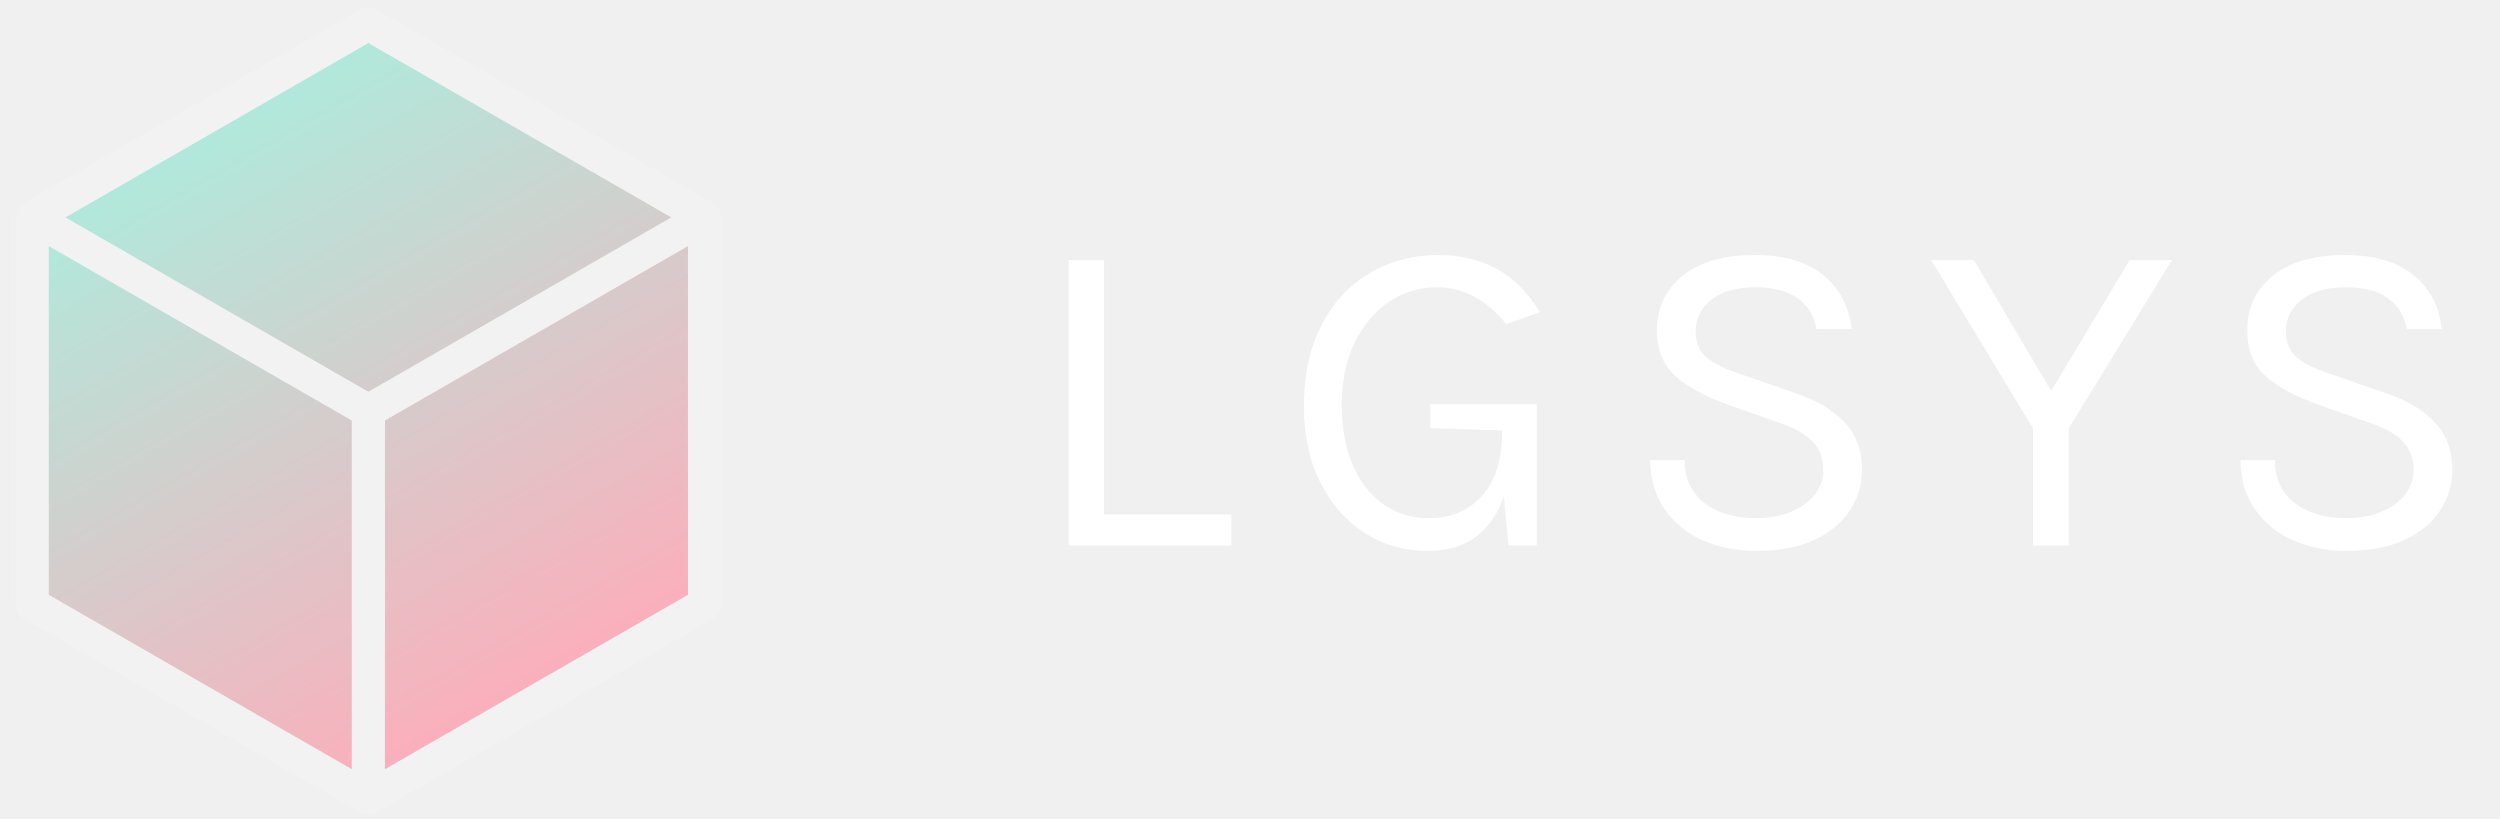
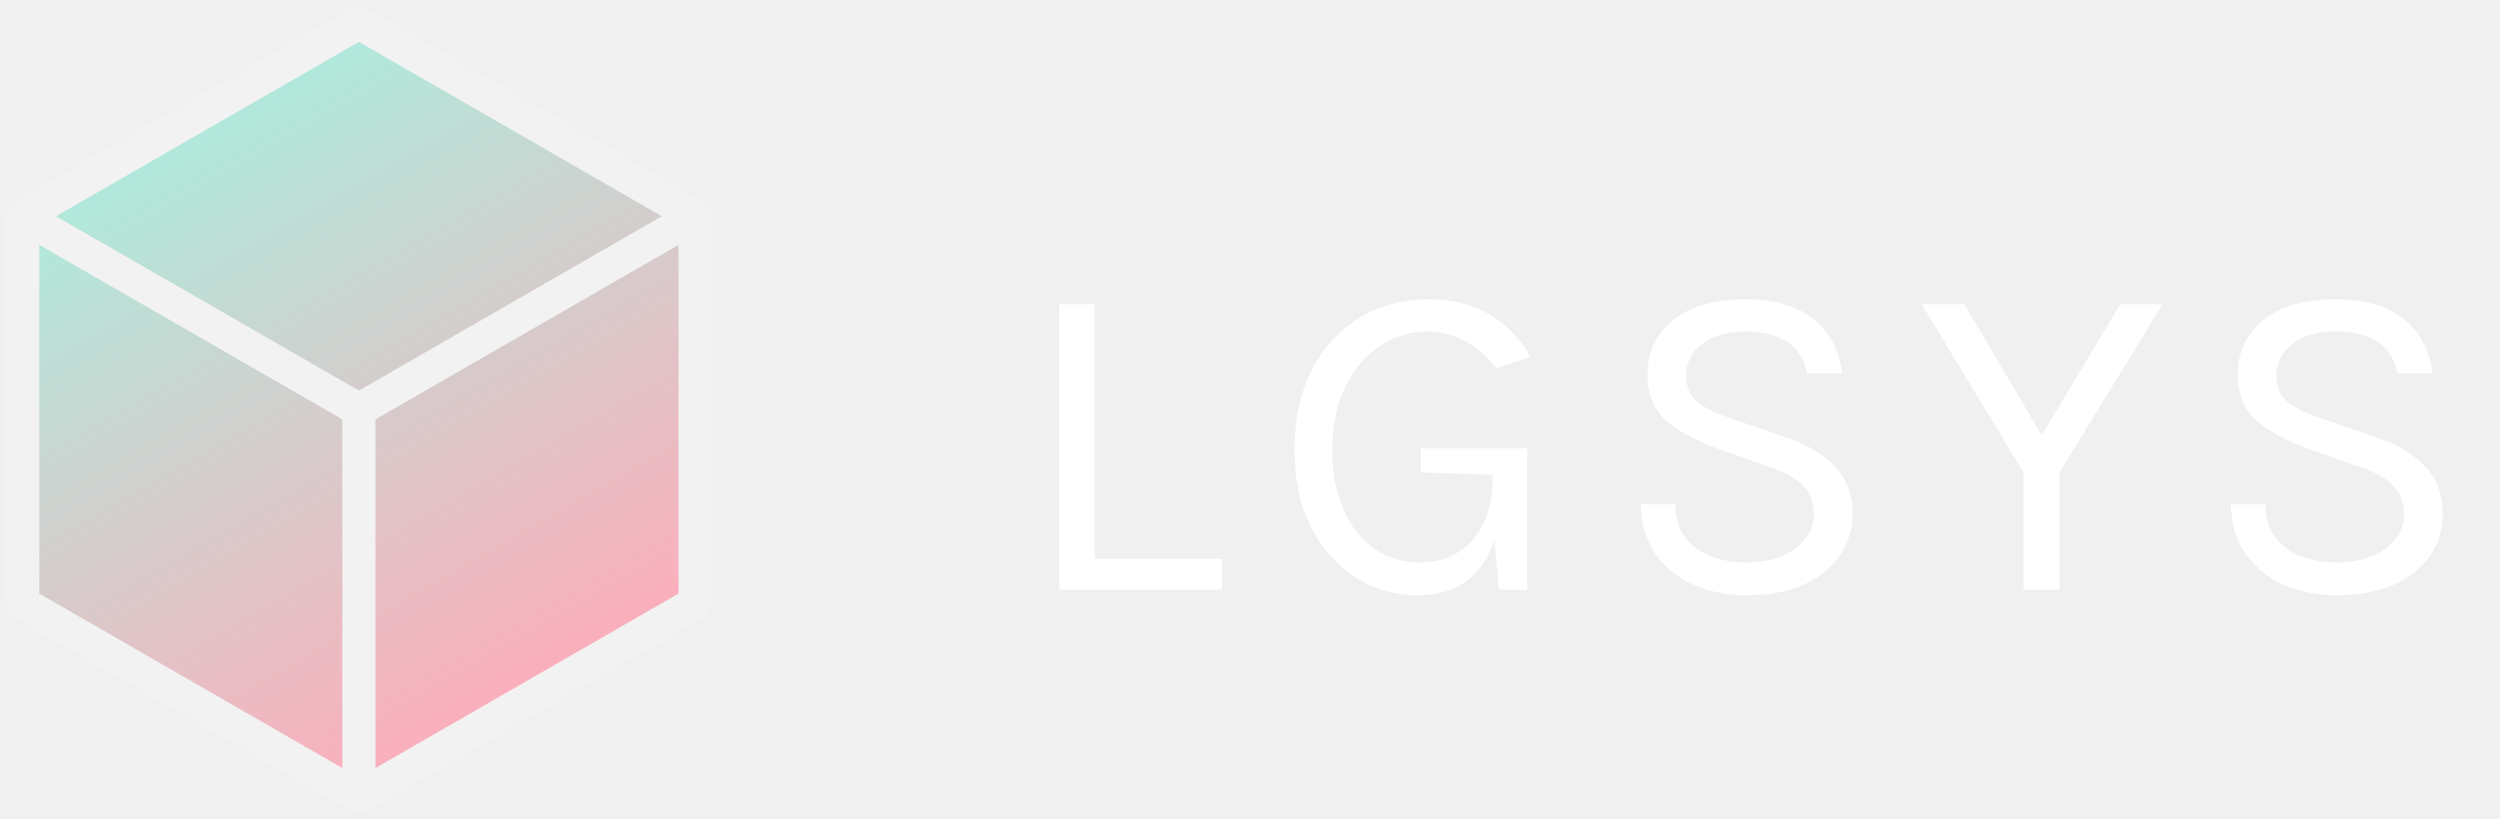
<svg xmlns="http://www.w3.org/2000/svg" width="110" height="36" fill="none">
-   <path fill="url(#a)" fill-rule="evenodd" stroke="#F2F2F2" stroke-linecap="round" stroke-linejoin="round" stroke-miterlimit="1.5" stroke-width="1.46" d="M1.416 9.566v17.028l14.792 8.513L31 26.594V9.566L16.208 1.052z" clip-rule="evenodd" />
-   <path stroke="#F2F2F2" stroke-linecap="round" stroke-linejoin="round" stroke-miterlimit="1.5" stroke-width="1.46" d="M16.208 18.08 1.416 9.566m14.792 25.541V18.08m0 0L31 9.566" />
-   <path fill="#fff" d="M48.58 11.44v11.2h5.6V24h-7.16V11.44zm14.215 12.8q-1.5 0-2.73-.78t-1.96-2.21-.73-3.39q0-1.63.47-2.87.471-1.24 1.29-2.08a5.4 5.4 0 0 1 1.88-1.26 6 6 0 0 1 2.26-.43q1.47 0 2.58.61 1.11.6 1.9 1.91l-1.48.52q-.669-.83-1.44-1.22a3.4 3.4 0 0 0-1.62-.4q-1.13 0-2.08.63t-1.53 1.8q-.57 1.17-.57 2.79 0 1.44.47 2.56.47 1.11 1.33 1.75.87.63 2.06.63.91 0 1.63-.42.73-.42 1.15-1.26.42-.85.42-2.14h.48q0 1.6-.38 2.78t-1.22 1.83q-.83.65-2.18.65m3.58-.24-.28-2.96v-2.1l-3.16-.1v-1.06h4.68V24zm10.892.24q-1.26 0-2.31-.45a4 4 0 0 1-1.69-1.35q-.64-.89-.66-2.2h1.52q0 .88.43 1.45.429.56 1.14.84.71.27 1.55.27.91 0 1.58-.29t1.03-.76q.37-.48.37-1.05 0-.8-.49-1.29-.49-.5-1.45-.81l-2.22-.78q-1.56-.56-2.36-1.28t-.8-2.02q0-1.46 1.12-2.38 1.13-.92 3.2-.92 1.92 0 3 .89 1.08.88 1.24 2.37h-1.54q-.15-.87-.82-1.35-.66-.49-1.88-.49-1.24 0-1.93.55t-.69 1.39q0 .69.43 1.1.44.4 1.37.72l2.6.9q1.35.45 2.13 1.26.79.81.79 2.1 0 1-.54 1.81-.53.81-1.57 1.29t-2.55.48m7.702-12.8h1.88l3.6 6.1h-.4l3.66-6.1h1.86l-4.54 7.4V24h-1.58v-5.16zm18.27 12.8q-1.26 0-2.31-.45a4 4 0 0 1-1.69-1.35q-.639-.89-.66-2.2h1.52q0 .88.43 1.45.43.56 1.14.84.71.27 1.55.27.91 0 1.58-.29t1.03-.76q.37-.48.37-1.05 0-.8-.49-1.29-.49-.5-1.45-.81l-2.22-.78q-1.56-.56-2.36-1.28t-.8-2.02q0-1.46 1.12-2.38 1.13-.92 3.2-.92 1.92 0 3 .89 1.08.88 1.24 2.37h-1.54q-.15-.87-.82-1.35-.66-.49-1.88-.49-1.24 0-1.93.55t-.69 1.39q0 .69.43 1.1.44.4 1.37.72l2.6.9q1.35.45 2.13 1.26.79.81.79 2.1 0 1-.54 1.81-.53.81-1.57 1.29t-2.55.48" />
+   <path fill="url(#a)" fill-rule="evenodd" stroke="#F2F2F2" stroke-linecap="round" stroke-linejoin="round" stroke-miterlimit="1.5" stroke-width="1.46" d="M1 9.514v17.028l14.792 8.513 14.792-8.513V9.514L15.792 1z" clip-rule="evenodd" />
+   <path stroke="#F2F2F2" stroke-linecap="round" stroke-linejoin="round" stroke-miterlimit="1.5" stroke-width="1.46" d="M15.792 18.028 1 9.514M15.792 35.055V18.028M15.792 18.028l14.792-8.514" />
+   <path fill="#fff" d="M48.164 13.388v11.2h5.6v1.36h-7.16v-12.56zm14.216 12.8q-1.5 0-2.73-.78t-1.96-2.21-.73-3.39q0-1.63.47-2.87t1.29-2.08a5.4 5.4 0 0 1 1.88-1.26 6 6 0 0 1 2.26-.43q1.47 0 2.58.61 1.11.6 1.9 1.91l-1.48.52q-.67-.83-1.44-1.22a3.4 3.4 0 0 0-1.62-.4q-1.13 0-2.08.63t-1.53 1.8q-.57 1.17-.57 2.79 0 1.44.47 2.56.47 1.11 1.33 1.75.87.63 2.06.63.91 0 1.63-.42.73-.42 1.15-1.26.42-.85.42-2.14h.48q0 1.6-.38 2.78t-1.22 1.83q-.83.65-2.18.65m3.58-.24-.28-2.96v-2.1l-3.16-.1v-1.06h4.68v6.22zm10.89.24q-1.26 0-2.31-.45a4 4 0 0 1-1.69-1.35q-.639-.89-.66-2.2h1.52q0 .88.43 1.45.431.561 1.14.84.71.27 1.55.27.912 0 1.58-.29.671-.29 1.03-.76.371-.48.37-1.05 0-.8-.49-1.29-.49-.5-1.45-.81l-2.22-.78q-1.56-.56-2.36-1.28t-.8-2.02q0-1.46 1.12-2.38 1.13-.92 3.2-.92 1.92 0 3 .89 1.08.88 1.24 2.37h-1.54q-.15-.87-.82-1.35-.66-.49-1.88-.49-1.24 0-1.93.55t-.69 1.39q0 .69.43 1.1.44.4 1.37.72l2.6.9q1.35.45 2.13 1.26.791.81.79 2.1 0 1-.54 1.81-.529.81-1.57 1.29t-2.55.48m7.703-12.8h1.88l3.6 6.1h-.4l3.66-6.1h1.86l-4.54 7.4v5.16h-1.58v-5.16zm18.27 12.8q-1.26 0-2.31-.45a4 4 0 0 1-1.69-1.35q-.639-.89-.66-2.2h1.52q0 .88.43 1.45.43.561 1.14.84.71.27 1.55.27.91 0 1.58-.29t1.03-.76q.37-.48.37-1.05 0-.8-.49-1.29-.49-.5-1.45-.81l-2.22-.78q-1.56-.56-2.36-1.28t-.8-2.02q0-1.46 1.12-2.38 1.13-.92 3.2-.92 1.92 0 3 .89 1.08.88 1.24 2.37h-1.54q-.15-.87-.82-1.35-.66-.49-1.88-.49-1.24 0-1.93.55t-.69 1.39q0 .69.43 1.1.44.4 1.37.72l2.6.9q1.35.45 2.13 1.26.79.81.79 2.1 0 1-.54 1.81-.53.81-1.57 1.29t-2.55.48" />
  <defs>
-     <linearGradient id="a" x1="8.812" x2="23.535" y1="5.309" y2="30.89" gradientUnits="userSpaceOnUse">
+     <linearGradient id="a" x1="8.396" x2="23.119" y1="5.257" y2="30.838" gradientUnits="userSpaceOnUse">
      <stop stop-color="#AFEADC" />
      <stop offset="1" stop-color="#FCAEBB" />
    </linearGradient>
  </defs>
</svg>
